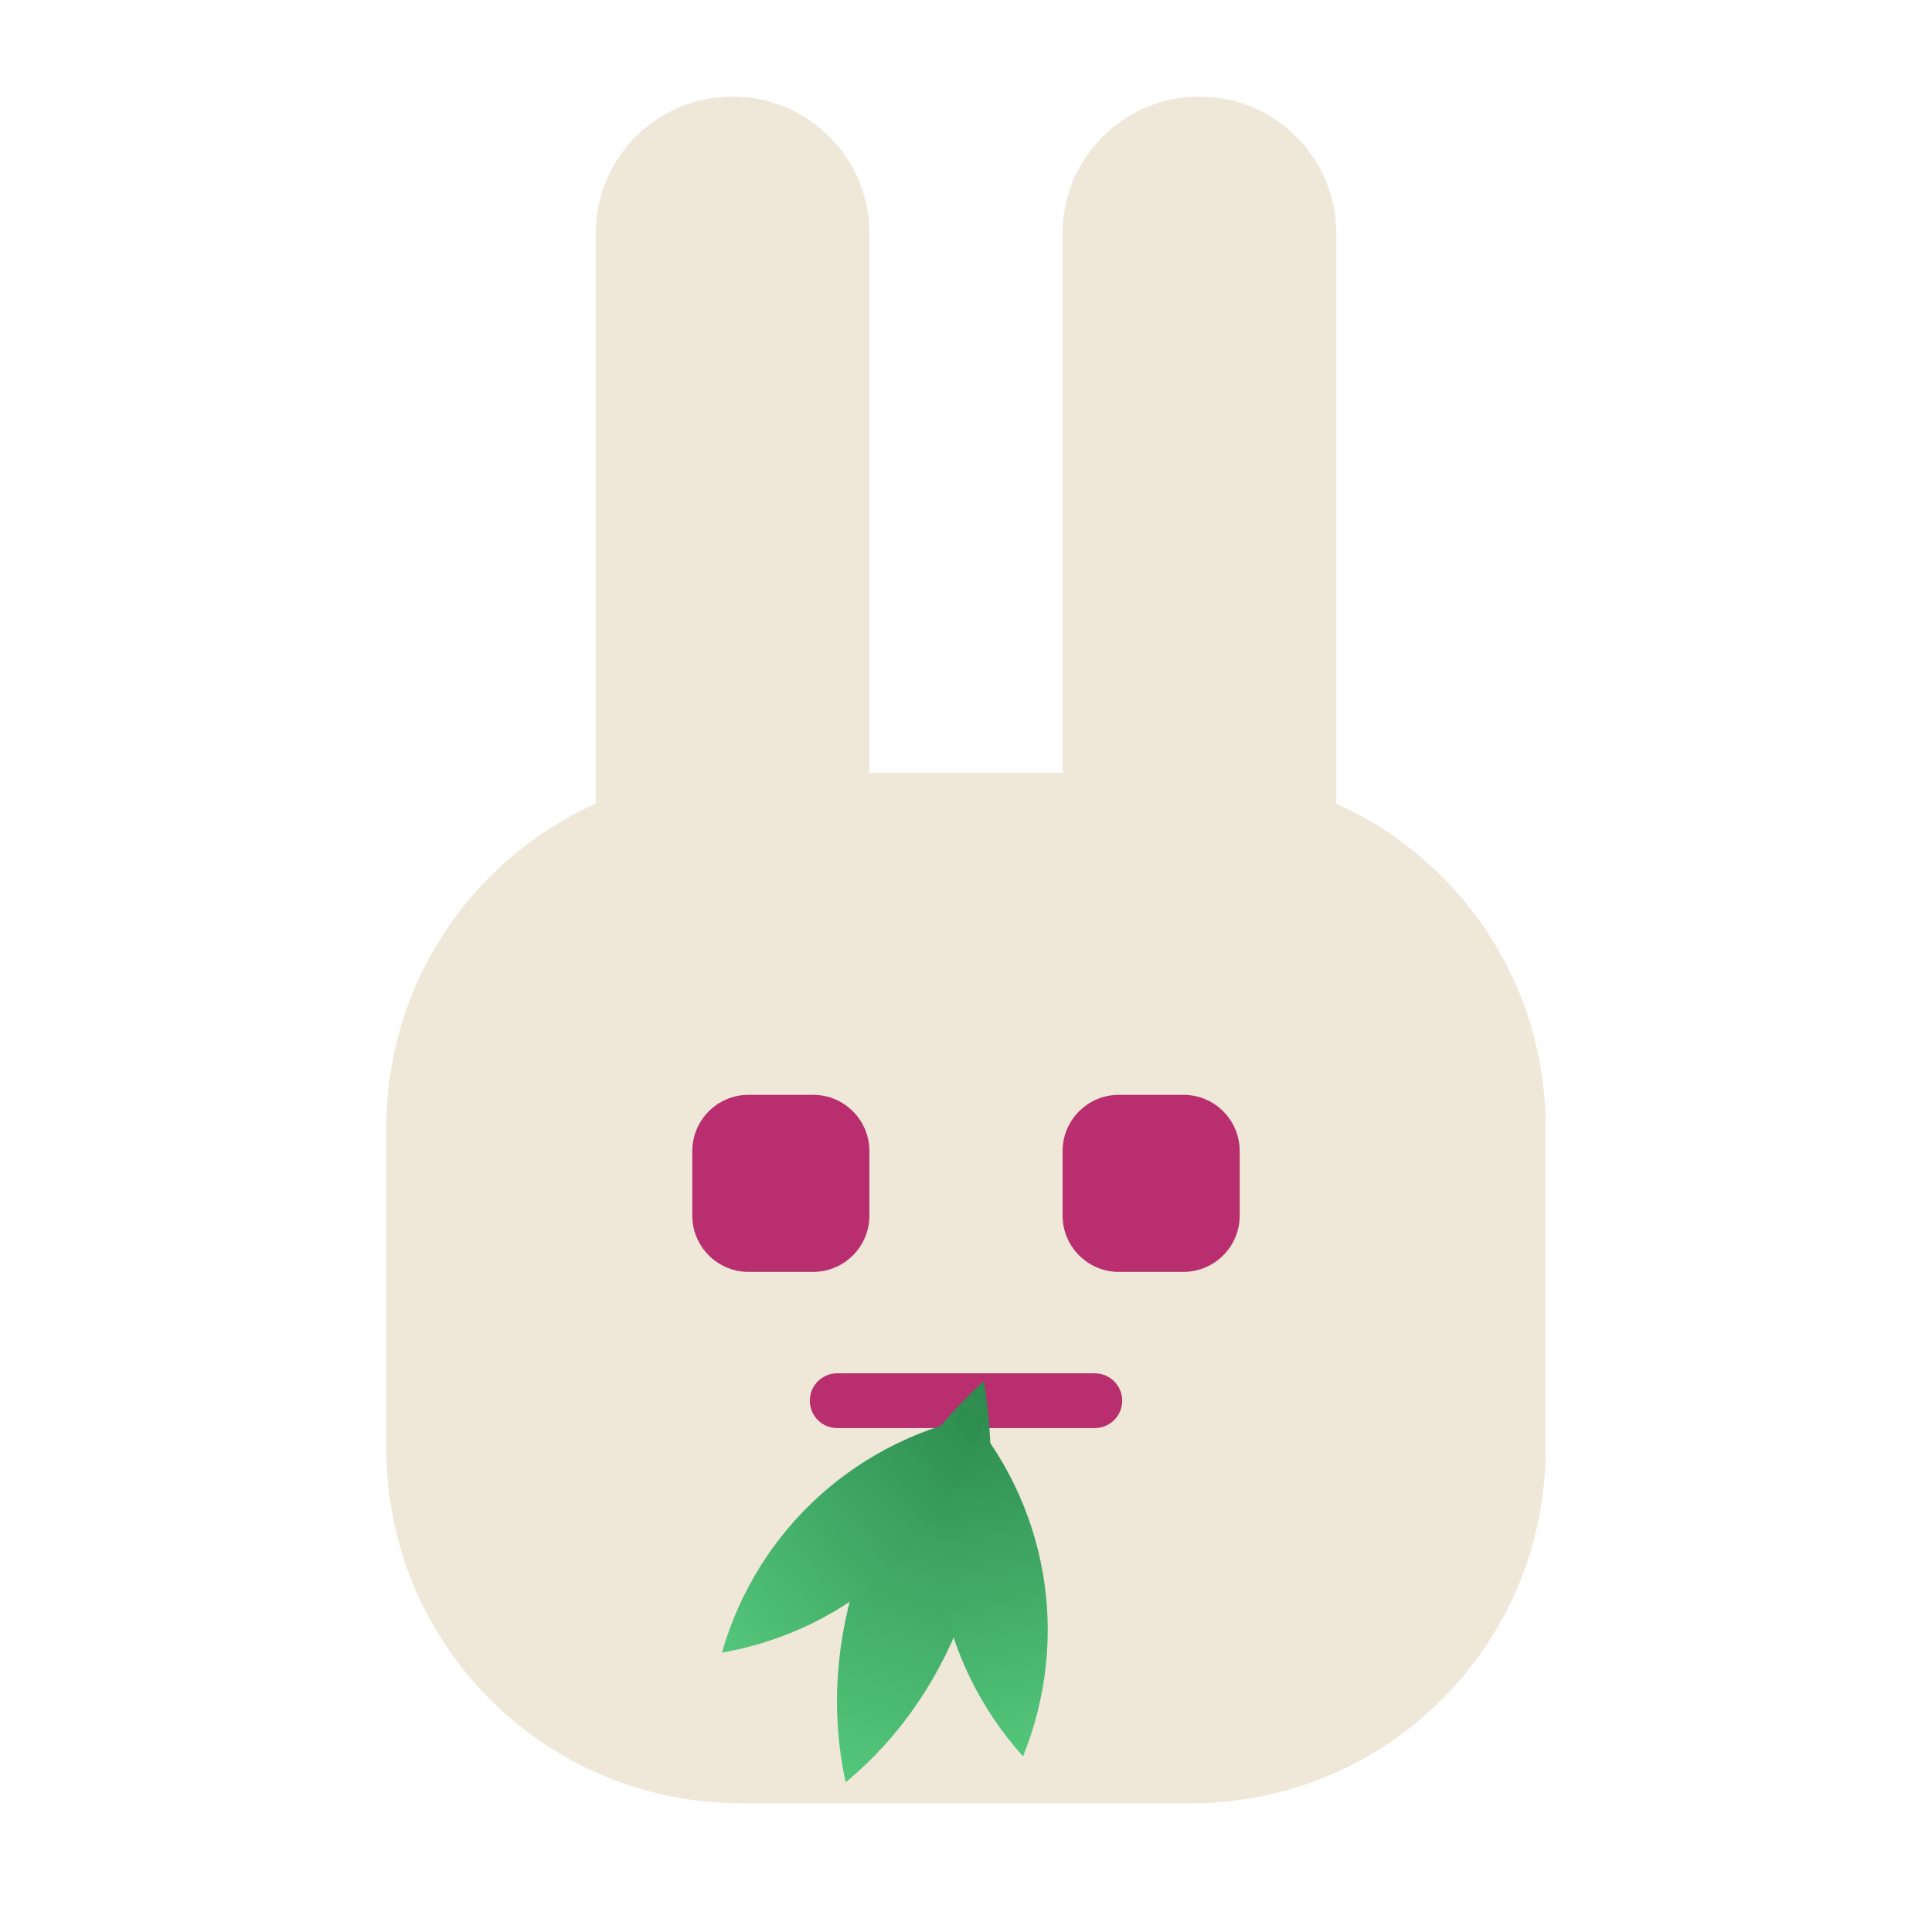
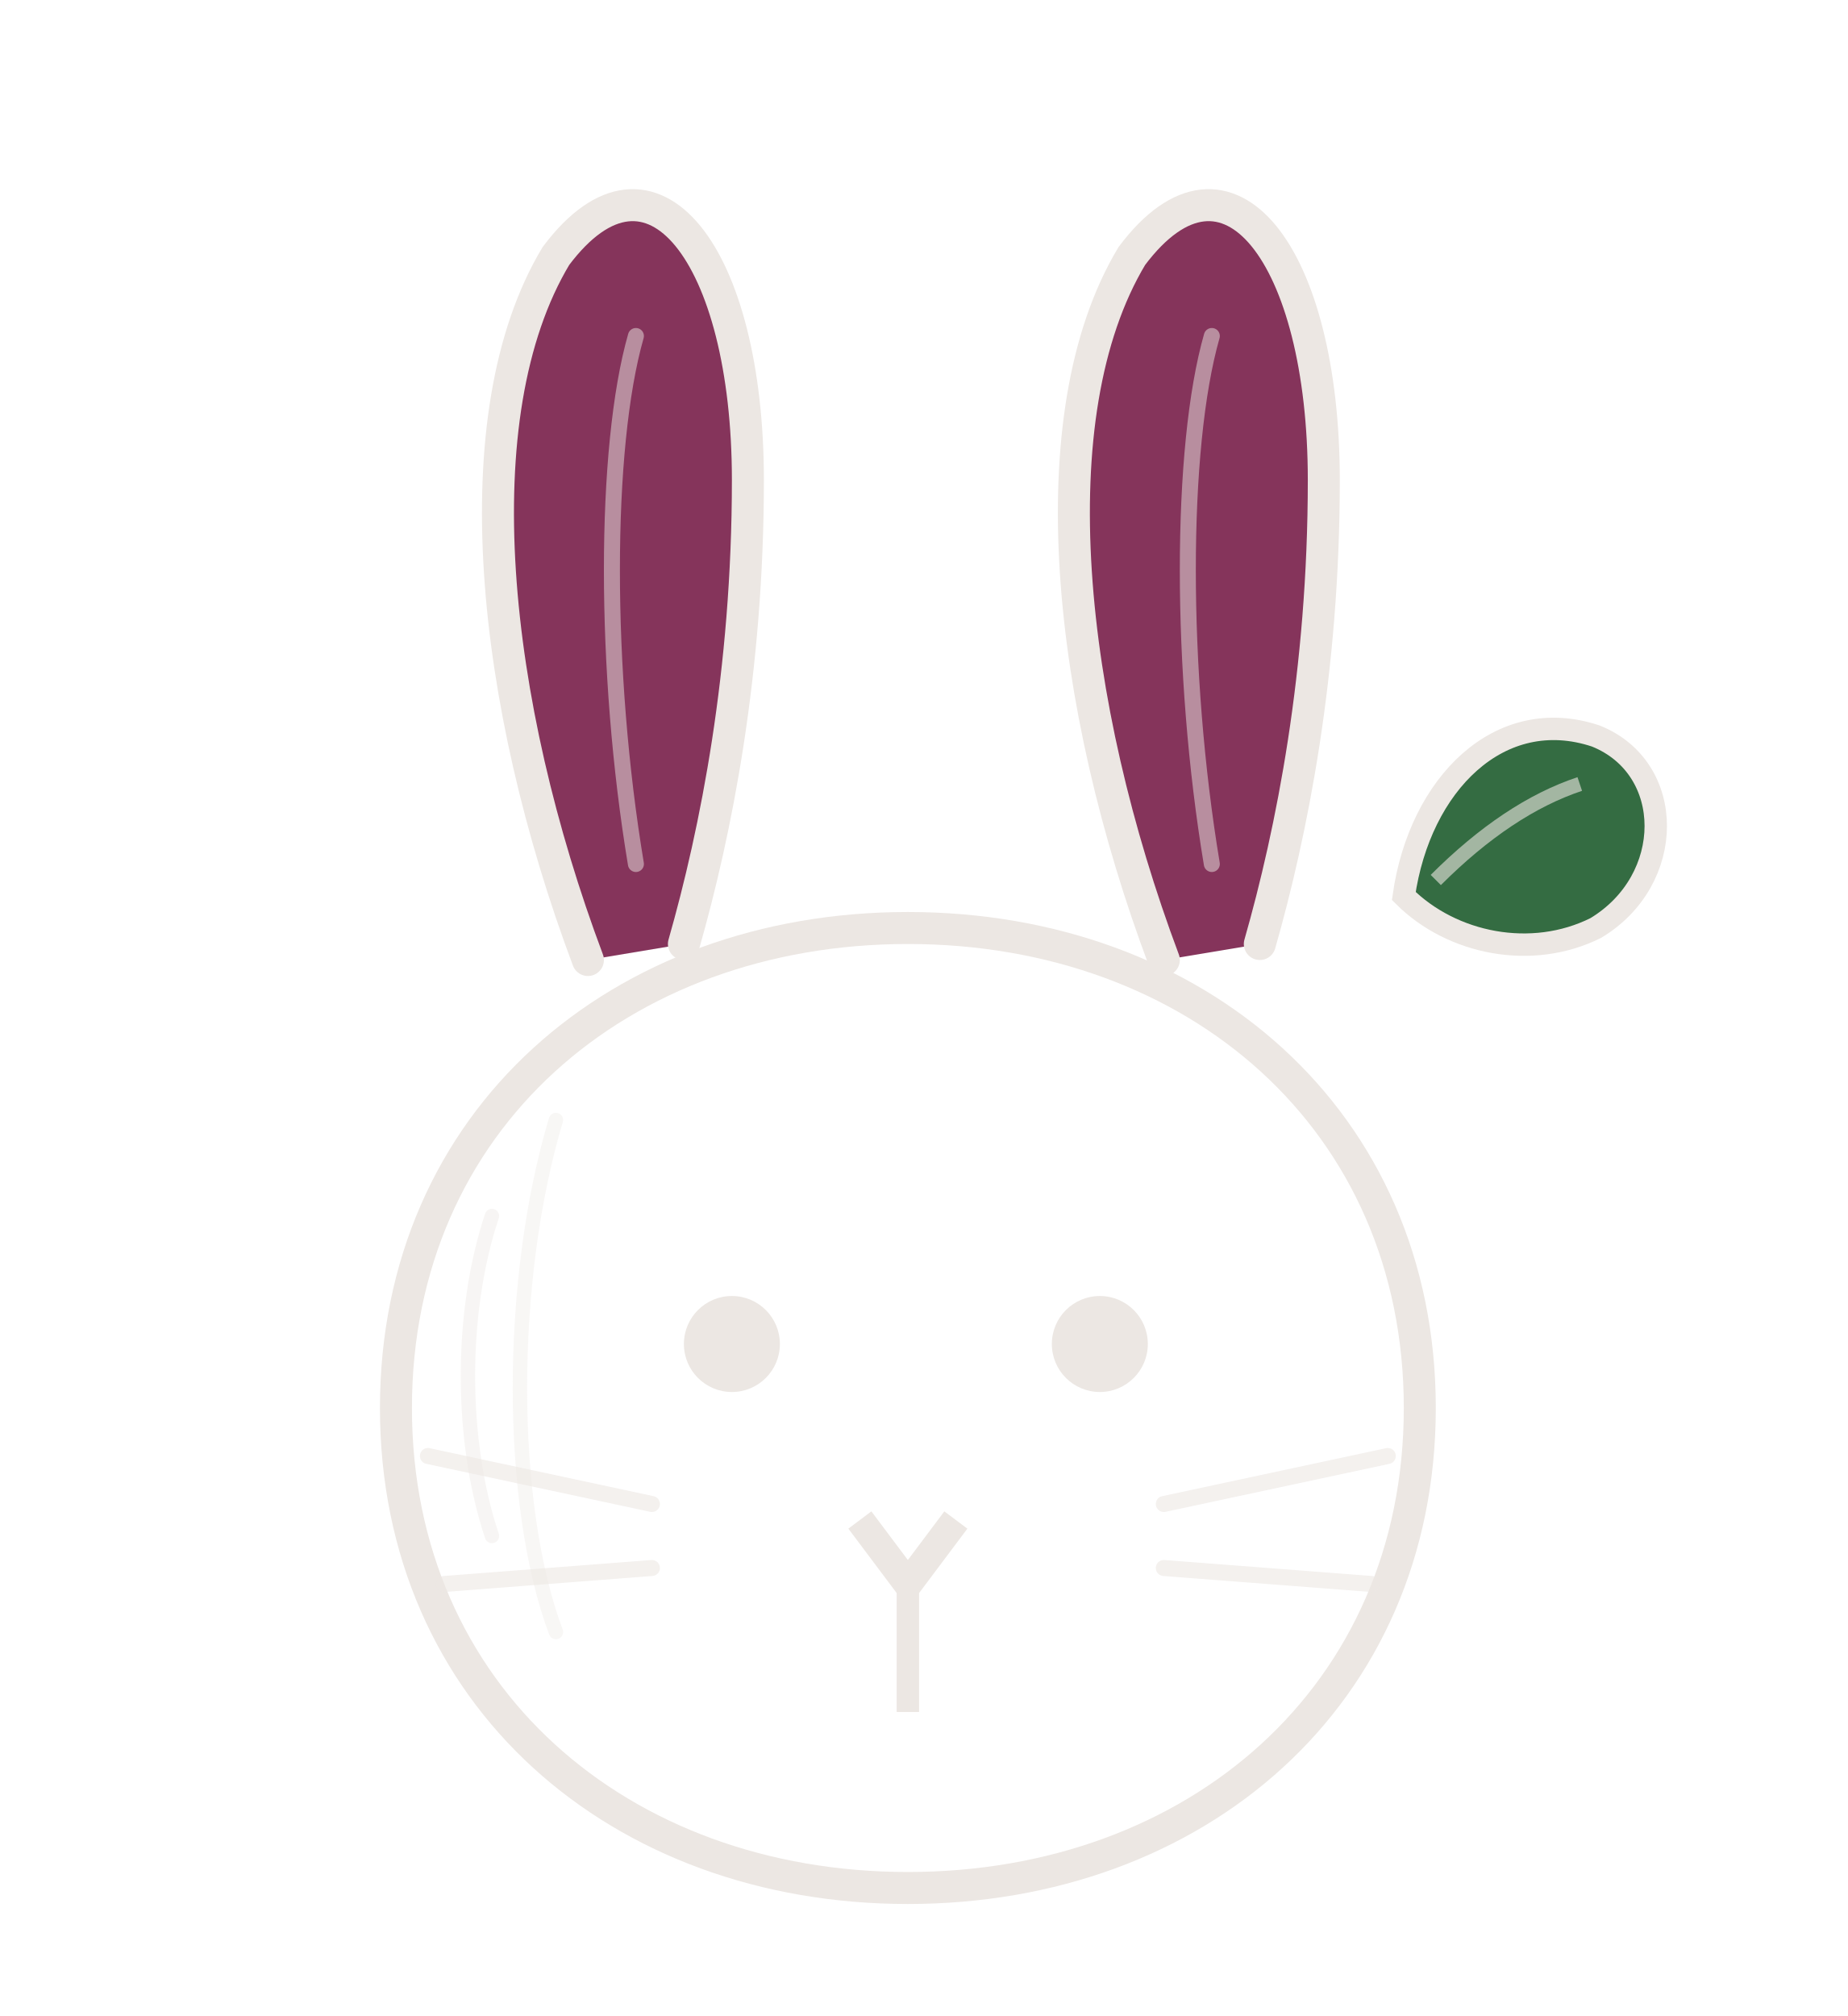
- <svg xmlns="http://www.w3.org/2000/svg" viewBox="40 44 120 120" width="120" height="120" fill="none">
-   <defs>
-     <linearGradient id="beetBody" x1="0" y1="0" x2="1" y2="0.6">
-       <stop offset="0%" stop-color="#E45A96" />
-       <stop offset="55%" stop-color="#B82E6E" />
-       <stop offset="100%" stop-color="#7A1646" />
-     </linearGradient>
-     <linearGradient id="leaf" x1="0" y1="0" x2="0" y2="1">
-       <stop offset="0%" stop-color="#54C77B" />
-       <stop offset="100%" stop-color="#2C8B4E" />
-     </linearGradient>
-     <radialGradient id="beetHi" cx="35%" cy="28%" r="55%">
-       <stop offset="0%" stop-color="#fff" stop-opacity="0.5" />
-       <stop offset="100%" stop-color="#fff" stop-opacity="0" />
-     </radialGradient>
-   </defs>
-   <g fill="#EFE7D8">
-     <rect x="77" y="50" width="17" height="52" rx="8.5" />
-     <rect x="106" y="50" width="17" height="52" rx="8.5" />
-     <rect x="64" y="92" width="72" height="64" rx="22" />
+ <svg xmlns="http://www.w3.org/2000/svg" viewBox="28 4 90 126" width="110" height="120" fill="none">
+   <g stroke="#ECE7E3" stroke-width="2" fill="none" stroke-linecap="round">
+     <path d="M52,64 C46,48 44,30 50,20 C56,12 62,20 62,34 C62,46 60,56 58,63" fill="#85345B" />
+     <path d="M55,58 C53,46 53,32 55,25" stroke-width="1" opacity="0.5" />
+     <path d="M88,64 C82,48 80,30 86,20 C92,12 98,20 98,34 C98,46 96,56 94,63" fill="#85345B" />
+     <path d="M91,58 C89,46 89,32 91,25" stroke-width="1" opacity="0.5" />
+     <path d="M40,92 C40,74 54,62 72,62 C90,62 104,74 104,92 C104,110 90,122 72,122 C54,122 40,110 40,92 Z" />
+     <path d="M46,80 C44,86 44,94 46,100" stroke-width="0.9" opacity="0.4" />
+     <path d="M50,74 C47,84 47,98 50,106" stroke-width="0.9" opacity="0.35" />
  </g>
-   <rect x="83" y="112" width="11" height="11" rx="3.5" fill="#B82E6E" />
-   <rect x="106" y="112" width="11" height="11" rx="3.5" fill="#B82E6E" />
-   <line x1="92" y1="131" x2="108" y2="131" stroke="#B82E6E" stroke-width="3.4" stroke-linecap="round" />
-   <g transform="translate(100,133) scale(0.85) rotate(19)">
-     <path d="M0,4 C-5.5,-6 -5.5,-18 0,-27 C5.5,-18 5.5,-6 0,4 Z" fill="url(#leaf)" transform="rotate(180)" />
-     <path d="M0,2 C-5,-6 -5,-16 0,-24 C5,-16 5,-6 0,2 Z" fill="url(#leaf)" transform="rotate(151)" />
-     <path d="M0,2 C-5,-6 -5,-16 0,-24 C5,-16 5,-6 0,2 Z" fill="url(#leaf)" transform="rotate(209)" />
+   <circle cx="61" cy="88" r="3" fill="#ECE7E3" />
+   <circle cx="84" cy="88" r="3" fill="#ECE7E3" />
+   <path d="M69,99 L72,103 L75,99" stroke="#ECE7E3" stroke-width="1.8" fill="none" stroke-linejoin="round" />
+   <path d="M72,103 C72,107 72,109 72,111" stroke="#ECE7E3" stroke-width="1.4" fill="none" />
+   <g stroke="#ECE7E3" stroke-width="1" opacity="0.6" stroke-linecap="round">
+     <path d="M56,98 L42,95" />
+     <path d="M56,102 L43,103" />
+     <path d="M88,98 L102,95" />
+     <path d="M88,102 L101,103" />
  </g>
+   <path d="M103,60 C104,53 109,48 115,50 C120,52 120,59 115,62 C111,64 106,63 103,60 Z" fill="#346C42" stroke="#ECE7E3" stroke-width="1.4" />
+   <path d="M105,59 C108,56 111,54 114,53" stroke="#ECE7E3" stroke-width="0.9" fill="none" opacity="0.6" />
</svg>
